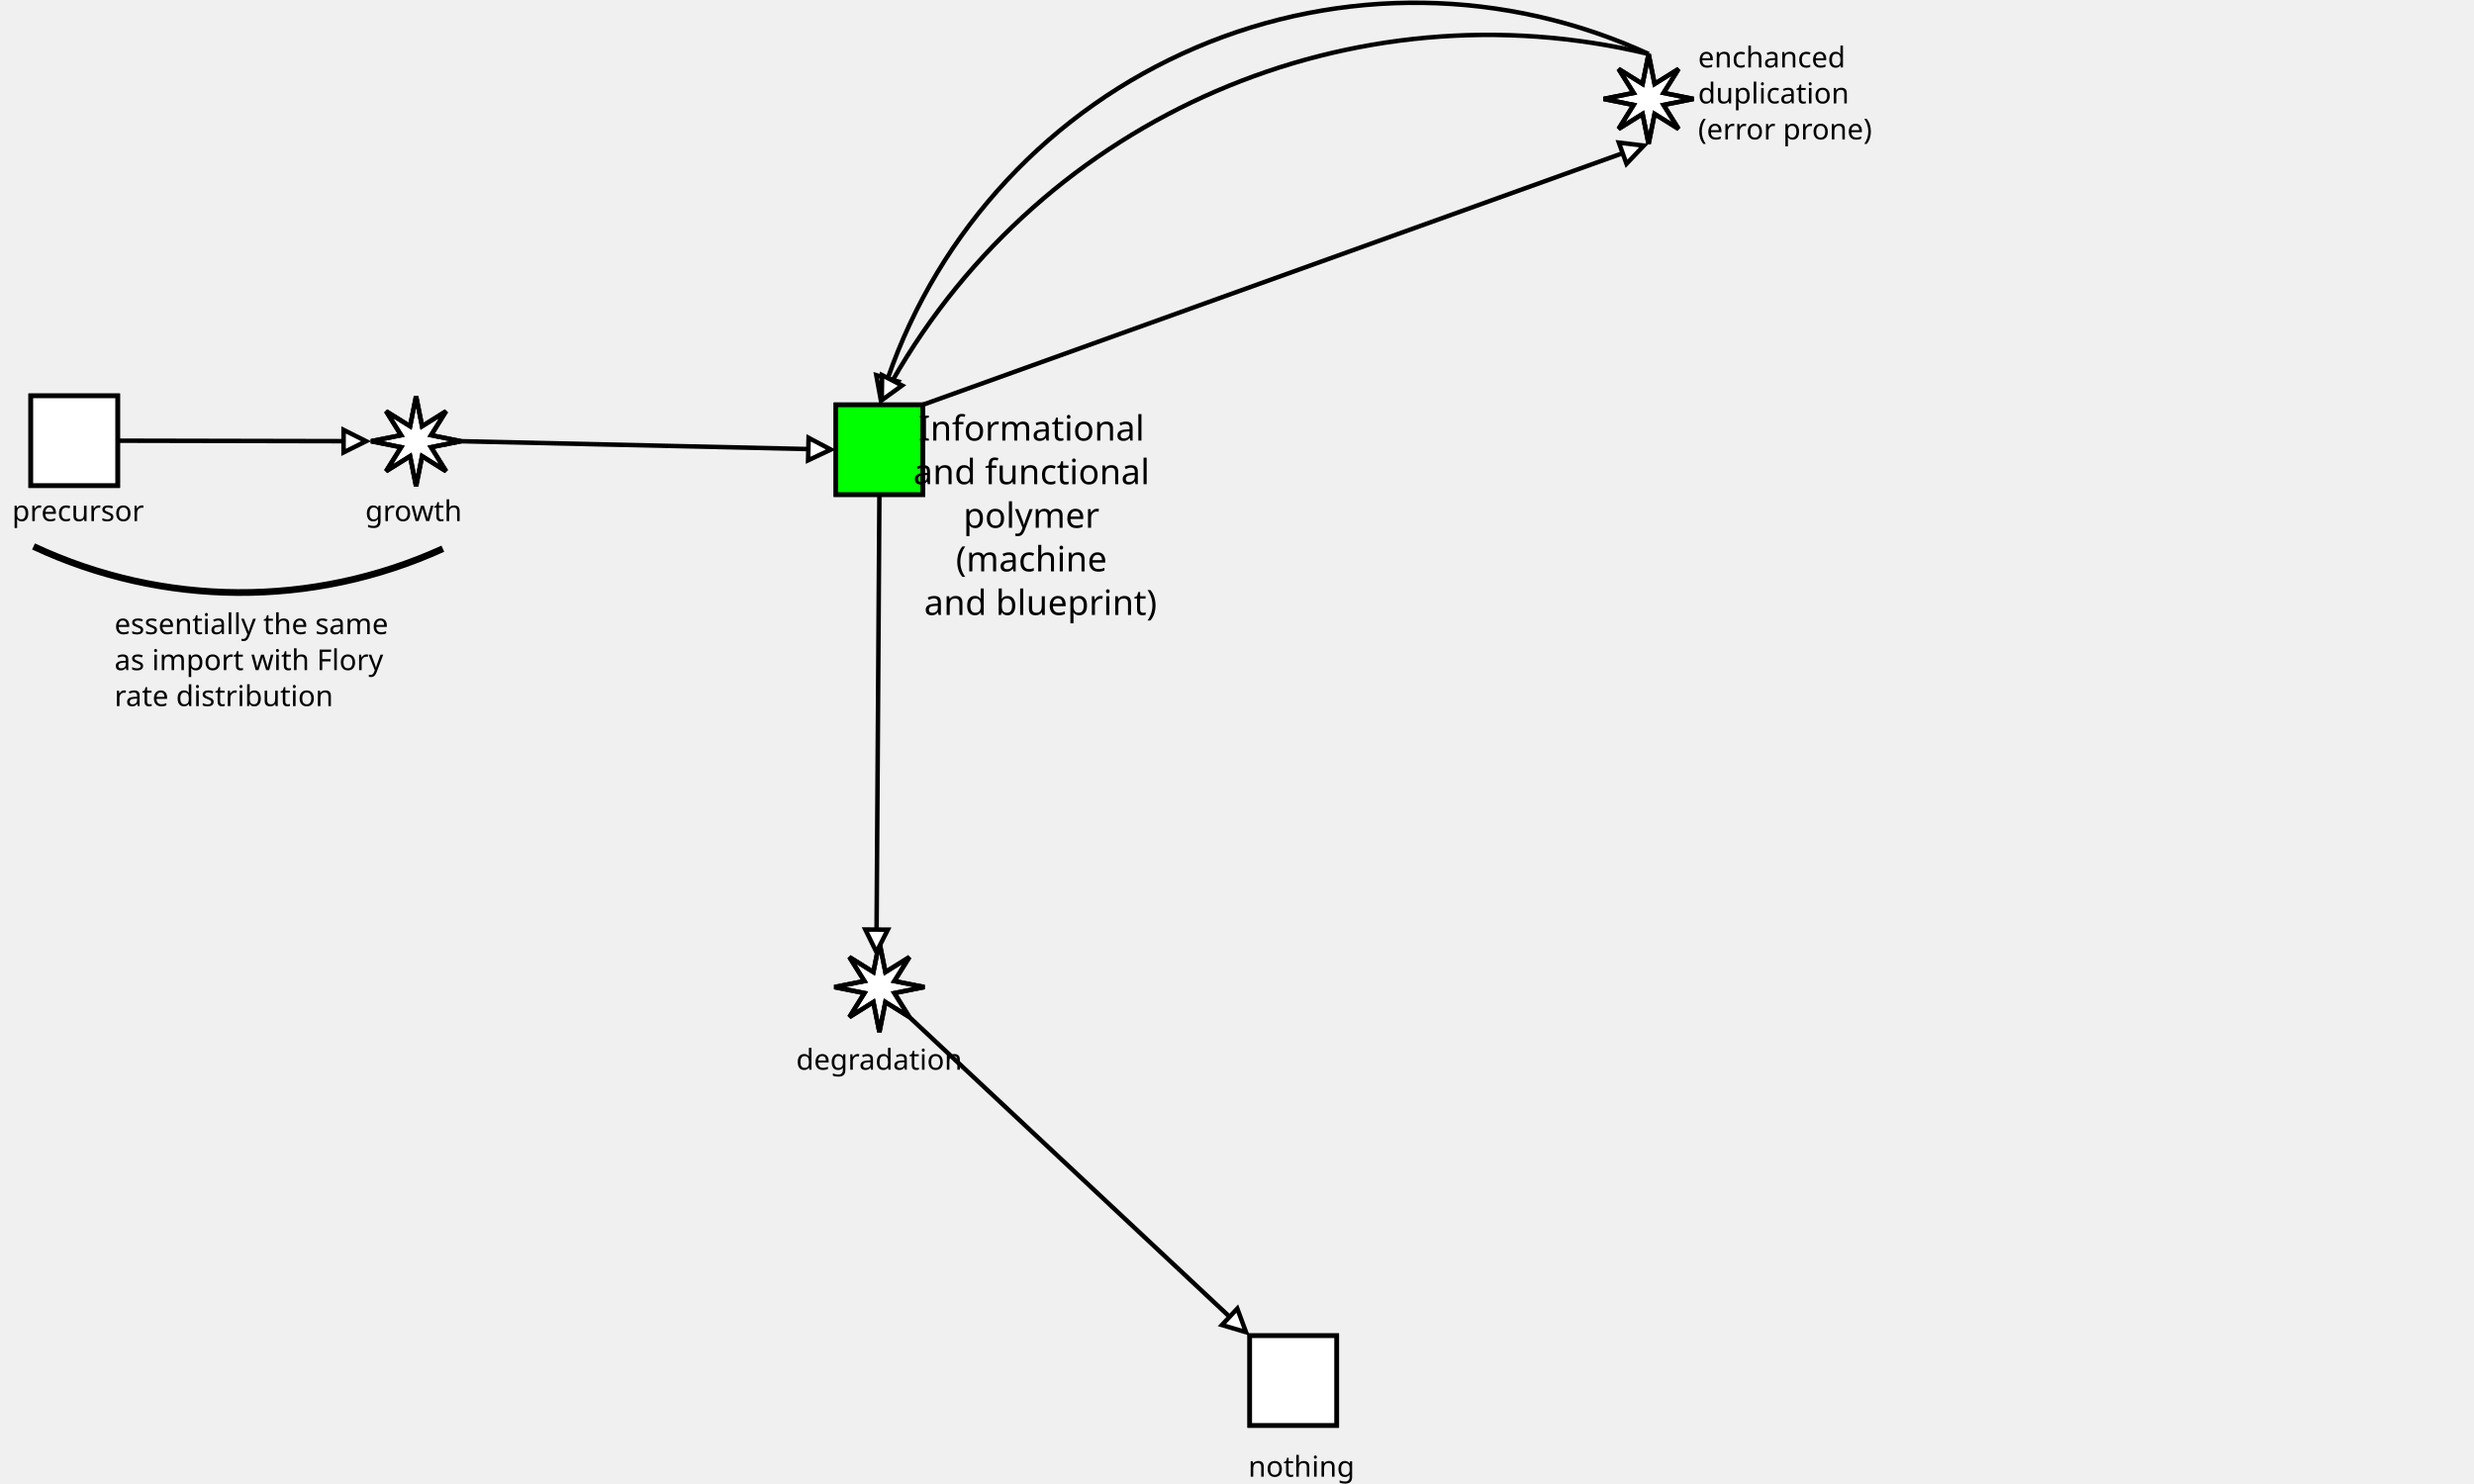
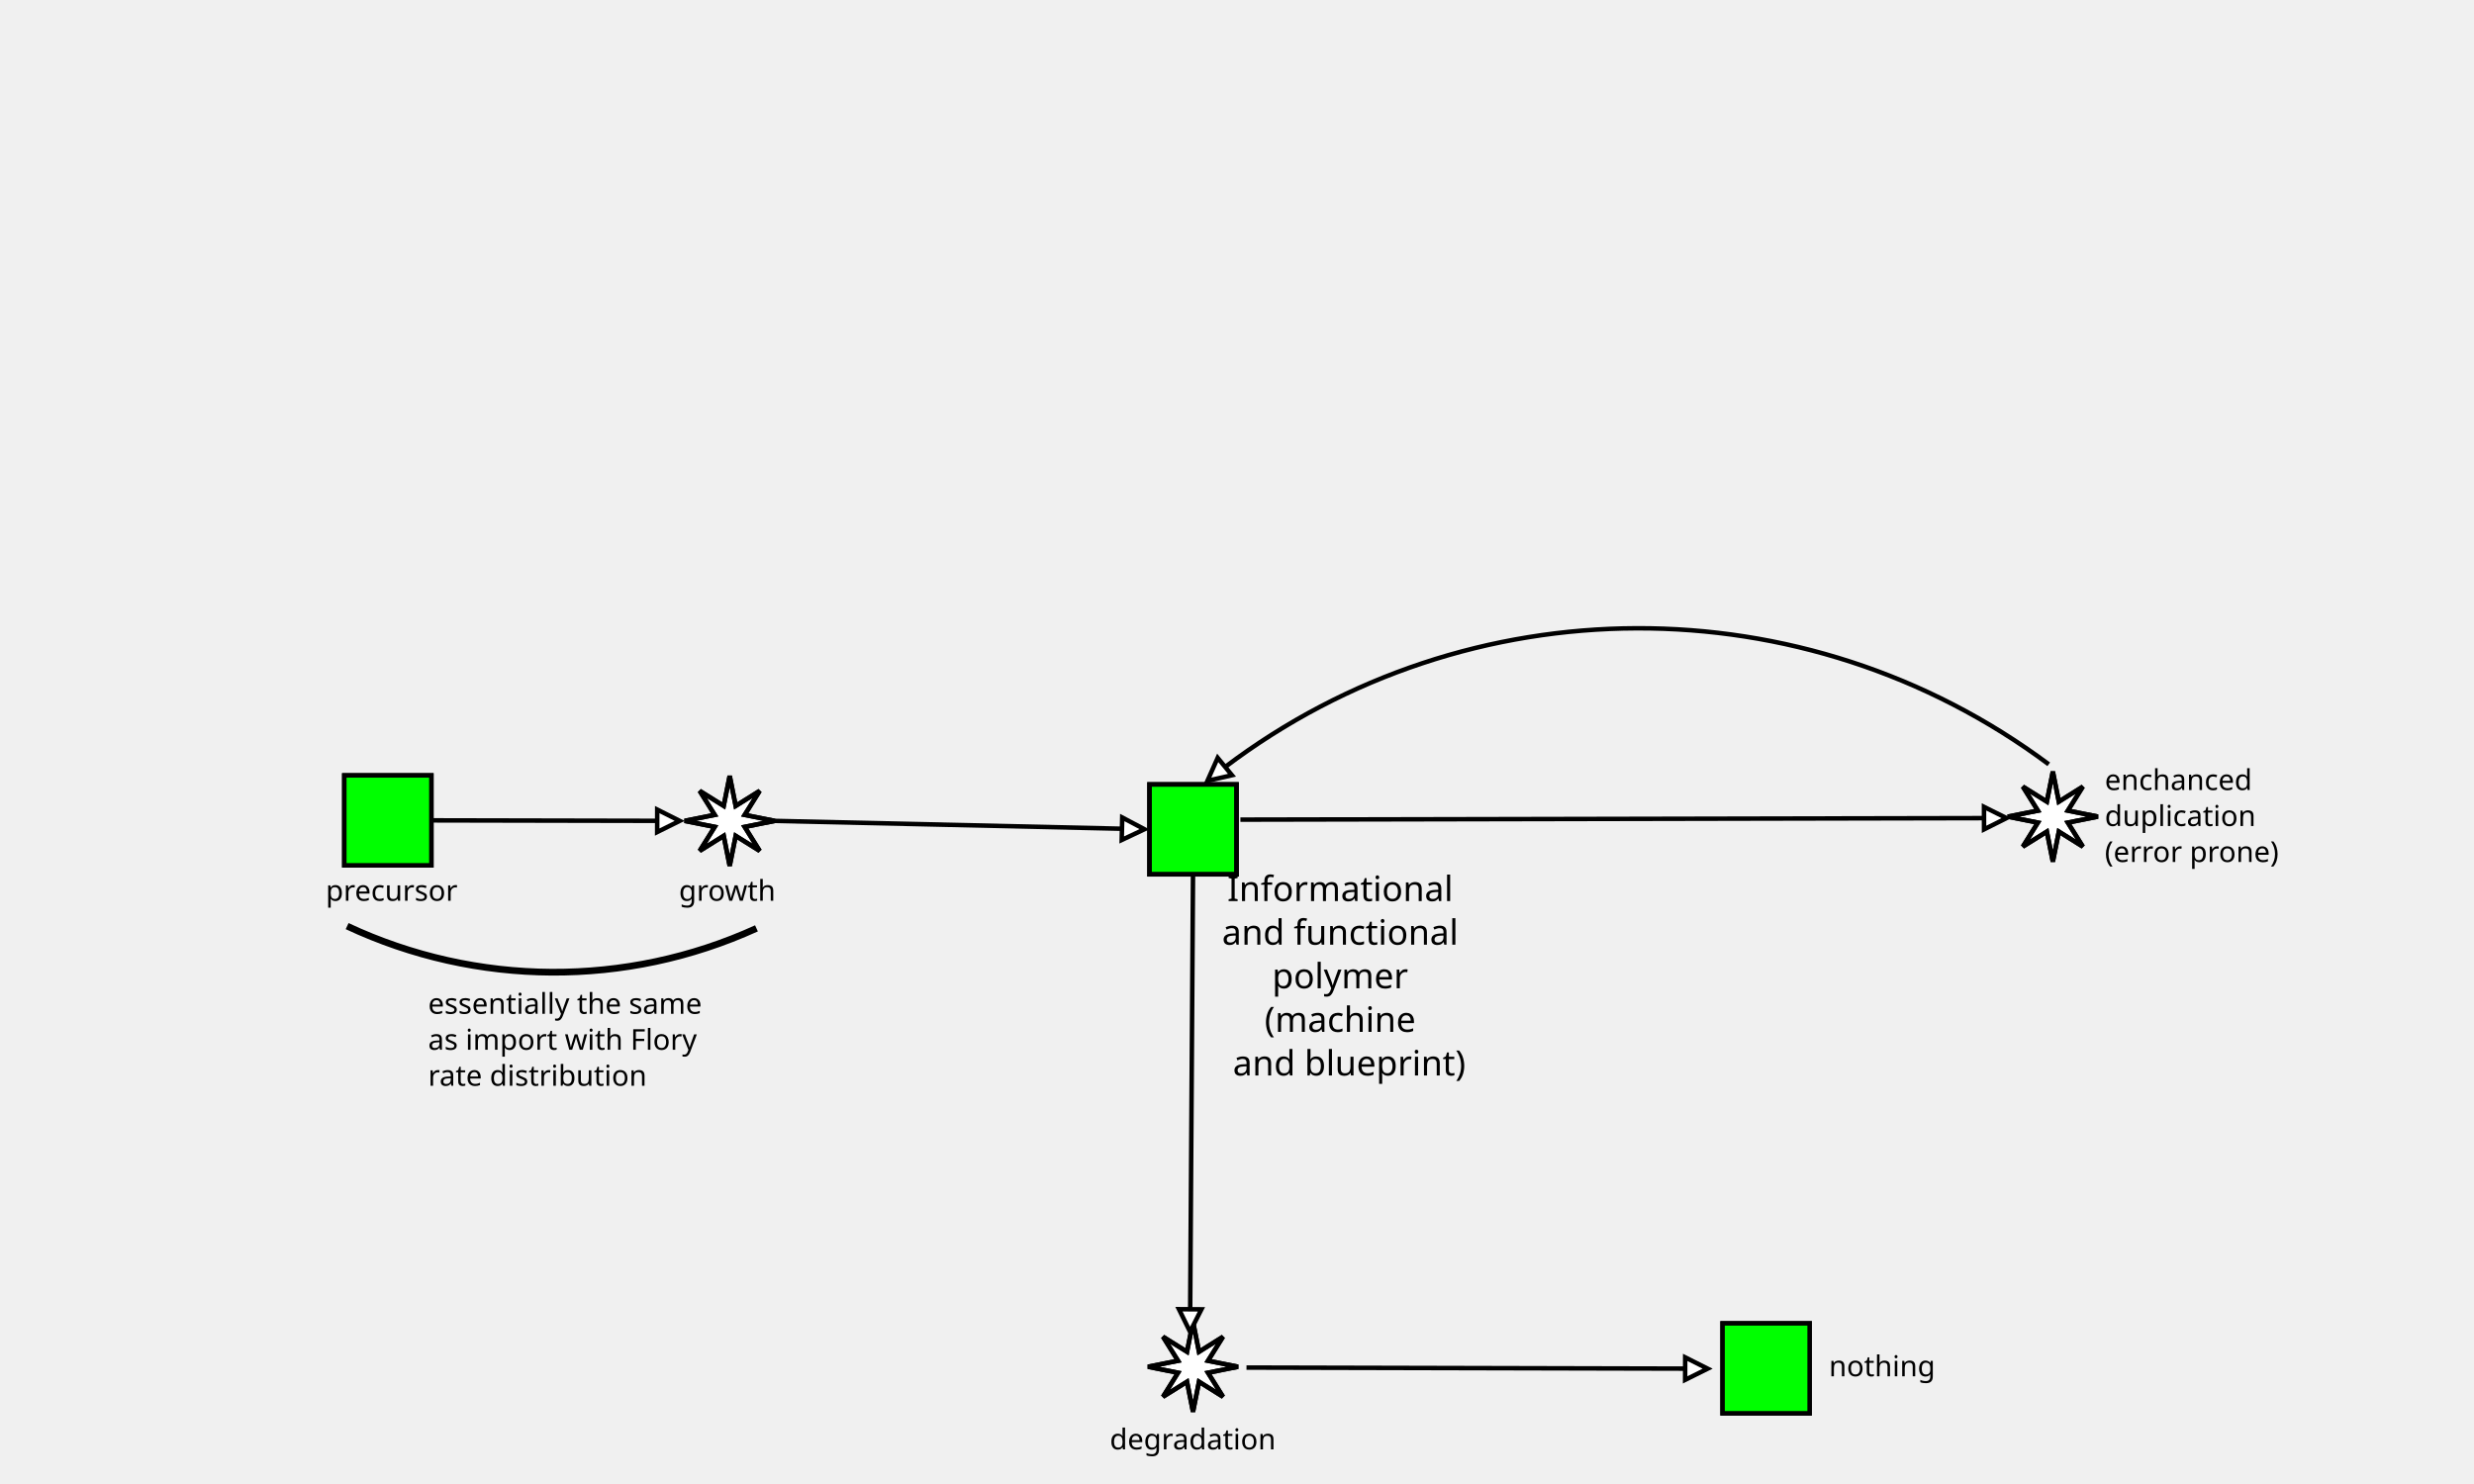
<svg xmlns="http://www.w3.org/2000/svg" width="55cm" height="33cm" viewBox="48 106 1082 660" id="svg3663" version="1.1">
  <defs id="defs3979" />
-   <g id="g3673">
-     <polygon style="fill: #ffffff" points="410,545 423.333,542.333 416.667,531.667 427.333,538.333 430,525 432.667,538.333 443.333,531.667 436.667,542.333 450,545 436.667,547.667 443.333,558.333 432.667,551.667 430,565 427.333,551.667 416.667,558.333 423.333,547.667 " id="polygon3675" />
-     <polygon style="fill: none; fill-opacity:0; stroke-width: 2; stroke: #000000" points="410,545 423.333,542.333 416.667,531.667 427.333,538.333 430,525 432.667,538.333 443.333,531.667 436.667,542.333 450,545 436.667,547.667 443.333,558.333 432.667,551.667 430,565 427.333,551.667 416.667,558.333 423.333,547.667 " id="polygon3677" />
-     <polygon style="fill: none; fill-opacity:0; stroke-width: 2; stroke: #000000" points="410,545 423.333,542.333 416.667,531.667 427.333,538.333 430,525 432.667,538.333 443.333,531.667 436.667,542.333 450,545 436.667,547.667 443.333,558.333 432.667,551.667 430,565 427.333,551.667 416.667,558.333 423.333,547.667 " id="polygon3679" />
+   <g id="g3673" transform="translate(139.4407,168.8539)">
+     <polygon style="fill:#ffffff" points="423.333,542.333 416.667,531.667 427.333,538.333 430,525 432.667,538.333 443.333,531.667 436.667,542.333 450,545 436.667,547.667 443.333,558.333 432.667,551.667 430,565 427.333,551.667 416.667,558.333 423.333,547.667 410,545 " id="polygon3675" />
+     <polygon style="fill:none;stroke:#000000;stroke-width:2" points="423.333,542.333 416.667,531.667 427.333,538.333 430,525 432.667,538.333 443.333,531.667 436.667,542.333 450,545 436.667,547.667 443.333,558.333 432.667,551.667 430,565 427.333,551.667 416.667,558.333 423.333,547.667 410,545 " id="polygon3677" />
+     <polygon style="fill:none;stroke:#000000;stroke-width:2" points="423.333,542.333 416.667,531.667 427.333,538.333 430,525 432.667,538.333 443.333,531.667 436.667,542.333 450,545 436.667,547.667 443.333,558.333 432.667,551.667 430,565 427.333,551.667 416.667,558.333 423.333,547.667 410,545 " id="polygon3679" />
  </g>
-   <g id="g3697">
-     <polygon style="fill: #ffffff" points="752,150 765.333,147.333 758.667,136.667 769.333,143.333 772,130 774.667,143.333 785.333,136.667 778.667,147.333 792,150 778.667,152.667 785.333,163.333 774.667,156.667 772,170 769.333,156.667 758.667,163.333 765.333,152.667 " id="polygon3699" />
-     <polygon style="fill: none; fill-opacity:0; stroke-width: 2; stroke: #000000" points="752,150 765.333,147.333 758.667,136.667 769.333,143.333 772,130 774.667,143.333 785.333,136.667 778.667,147.333 792,150 778.667,152.667 785.333,163.333 774.667,156.667 772,170 769.333,156.667 758.667,163.333 765.333,152.667 " id="polygon3701" />
-     <polygon style="fill: none; fill-opacity:0; stroke-width: 2; stroke: #000000" points="752,150 765.333,147.333 758.667,136.667 769.333,143.333 772,130 774.667,143.333 785.333,136.667 778.667,147.333 792,150 778.667,152.667 785.333,163.333 774.667,156.667 772,170 769.333,156.667 758.667,163.333 765.333,152.667 " id="polygon3703" />
+   <g id="g3697" transform="translate(179.7477,319.1884)">
+     <polygon style="fill:#ffffff" points="758.667,136.667 769.333,143.333 772,130 774.667,143.333 785.333,136.667 778.667,147.333 792,150 778.667,152.667 785.333,163.333 774.667,156.667 772,170 769.333,156.667 758.667,163.333 765.333,152.667 752,150 765.333,147.333 " id="polygon3699" />
+     <polygon style="fill:none;stroke:#000000;stroke-width:2" points="758.667,136.667 769.333,143.333 772,130 774.667,143.333 785.333,136.667 778.667,147.333 792,150 778.667,152.667 785.333,163.333 774.667,156.667 772,170 769.333,156.667 758.667,163.333 765.333,152.667 752,150 765.333,147.333 " id="polygon3701" />
+     <polygon style="fill:none;stroke:#000000;stroke-width:2" points="758.667,136.667 769.333,143.333 772,130 774.667,143.333 785.333,136.667 778.667,147.333 792,150 778.667,152.667 785.333,163.333 774.667,156.667 772,170 769.333,156.667 758.667,163.333 765.333,152.667 752,150 765.333,147.333 " id="polygon3703" />
  </g>
-   <g id="g3727">
-     <rect style="fill: #00ff00" x="410.645" y="286" width="38.71" height="40" id="rect3729" />
-     <rect style="fill: none; fill-opacity:0; stroke-width: 2; stroke: #000000" x="410.645" y="286" width="38.71" height="40" id="rect3731" />
-     <rect style="fill: none; fill-opacity:0; stroke-width: 2; stroke: #000000" x="410.645" y="286" width="38.71" height="40" id="rect3733" />
+   <g id="g3727" transform="translate(139.4407,168.8539)">
+     <rect style="fill:#00ff00" x="410.645" y="286" width="38.71" height="40" id="rect3729" />
+     <rect style="fill:none;stroke:#000000;stroke-width:2" x="410.645" y="286" width="38.71" height="40" id="rect3731" />
+     <rect style="fill:none;stroke:#000000;stroke-width:2" x="410.645" y="286" width="38.71" height="40" id="rect3733" />
  </g>
-   <text font-size="12.8" style="fill: #000000;text-anchor:start;font-family:sans-serif;font-style:normal;font-weight:normal" x="794" y="136" id="text3735">
-     <tspan x="794" y="136" id="tspan3737">enchanced</tspan>
-     <tspan x="794" y="152" id="tspan3739">duplication</tspan>
-     <tspan x="794" y="168" id="tspan3741">(error prone)</tspan>
+   <text font-size="12.8" style="font-size:12.8px;font-style:normal;font-weight:normal;text-anchor:start;fill:#000000;font-family:sans-serif" x="974.837" y="457.367" id="text3735">
+     <tspan x="974.837" y="457.367" id="tspan3737">enchanced</tspan>
+     <tspan x="974.837" y="473.367" id="tspan3739">duplication</tspan>
+     <tspan x="974.837" y="489.367" id="tspan3741">(error prone)</tspan>
  </text>
-   <g id="g3759">
-     <path style="fill: none; fill-opacity:0; stroke-width: 2; stroke: #000000" d="M 772,130 A 248.053,248.053 0 0 0 433.703,274.349" id="path3761" />
-     <polygon style="fill: #ffffff" points="428.617,272.854 430.625,283.853 438.219,275.647 " id="polygon3763" />
-     <polygon style="fill: none; fill-opacity:0; stroke-width: 2; stroke: #000000" points="428.617,272.854 430.625,283.853 438.219,275.647 " id="polygon3765" />
+   <g id="g3767" transform="matrix(0.919247,0.3936813,-0.3936813,0.919247,291.4468,22.48769)">
+     <path style="fill:none;stroke:#000000;stroke-width:2" d="M 772,130 A 304.952,304.952 0 0 0 435.85,275.261" id="path3769" />
+     <polygon style="fill:#ffffff" points="431.03,284.015 440.075,277.443 431.199,272.836 " id="polygon3771" />
+     <polygon style="fill:none;stroke:#000000;stroke-width:2" points="431.03,284.015 440.075,277.443 431.199,272.836 " id="polygon3773" />
  </g>
-   <g id="g3767">
-     <path style="fill: none; fill-opacity:0; stroke-width: 2; stroke: #000000" d="M 772,130 A 304.952,304.952 0 0 0 435.85,275.261" id="path3769" />
-     <polygon style="fill: #ffffff" points="431.199,272.836 431.03,284.015 440.075,277.443 " id="polygon3771" />
-     <polygon style="fill: none; fill-opacity:0; stroke-width: 2; stroke: #000000" points="431.199,272.836 431.03,284.015 440.075,277.443 " id="polygon3773" />
+   <g id="g3807" transform="matrix(0.9417113,0.336422,-0.336422,0.9417113,263.5673,50.02428)">
+     <line style="fill:none;stroke:#000000;stroke-width:2" x1="449.355" y1="286" x2="760.486" y2="174.14" id="line3809" />
+     <polygon style="fill:#ffffff" points="762.177,178.845 769.896,170.757 758.794,169.435 " id="polygon3811" />
+     <polygon style="fill:none;stroke:#000000;stroke-width:2" points="762.177,178.845 769.896,170.757 758.794,169.435 " id="polygon3813" />
  </g>
-   <g id="g3807">
-     <line style="fill: none; fill-opacity:0; stroke-width: 2; stroke: #000000" x1="449.355" y1="286" x2="760.486" y2="174.14" id="line3809" />
-     <polygon style="fill: #ffffff" points="762.177,178.845 769.896,170.757 758.794,169.435 " id="polygon3811" />
-     <polygon style="fill: none; fill-opacity:0; stroke-width: 2; stroke: #000000" points="762.177,178.845 769.896,170.757 758.794,169.435 " id="polygon3813" />
+   <g id="g3823" transform="translate(139.4407,168.8539)" style="fill:#00ff00">
+     <rect style="fill:#00ff00" x="52.645" y="282" width="38.71" height="40" id="rect3825" />
+     <rect style="fill:#00ff00;stroke:#000000;stroke-width:2" x="52.645" y="282" width="38.71" height="40" id="rect3827" />
+     <rect style="fill:#00ff00;stroke:#000000;stroke-width:2" x="52.645" y="282" width="38.71" height="40" id="rect3829" />
  </g>
-   <g id="g3823">
-     <rect style="fill: #ffffff" x="52.645" y="282" width="38.71" height="40" id="rect3825" />
-     <rect style="fill: none; fill-opacity:0; stroke-width: 2; stroke: #000000" x="52.645" y="282" width="38.71" height="40" id="rect3827" />
-     <rect style="fill: none; fill-opacity:0; stroke-width: 2; stroke: #000000" x="52.645" y="282" width="38.71" height="40" id="rect3829" />
-   </g>
-   <g id="g3831">
-     <rect style="fill: #ffffff" x="594.645" y="700" width="38.71" height="40" id="rect3833" />
-     <rect style="fill: none; fill-opacity:0; stroke-width: 2; stroke: #000000" x="594.645" y="700" width="38.71" height="40" id="rect3835" />
-     <rect style="fill: none; fill-opacity:0; stroke-width: 2; stroke: #000000" x="594.645" y="700" width="38.71" height="40" id="rect3837" />
+   <g id="g3831" transform="translate(210.2504,-5.446901)" style="fill:#00ff00">
+     <rect style="fill:#00ff00" x="594.645" y="700" width="38.71" height="40" id="rect3833" />
+     <rect style="fill:#00ff00;stroke:#000000;stroke-width:2" x="594.645" y="700" width="38.71" height="40" id="rect3835" />
+     <rect style="fill:#00ff00;stroke:#000000;stroke-width:2" x="594.645" y="700" width="38.71" height="40" id="rect3837" />
  </g>
  <text font-size="12.8" style="fill: #000000;text-anchor:start;font-family:sans-serif;font-style:normal;font-weight:normal" x="939" y="89" id="text3871">
    <tspan x="939" y="89" id="tspan3873" />
  </text>
-   <g id="g3885">
-     <line style="fill: none; fill-opacity:0; stroke-width: 2; stroke: #000000" x1="430" y1="326" x2="428.746" y2="519.431" id="line3887" />
-     <polygon style="fill: #ffffff" points="423.746,519.398 428.681,529.431 433.746,519.463 " id="polygon3889" />
-     <polygon style="fill: none; fill-opacity:0; stroke-width: 2; stroke: #000000" points="423.746,519.398 428.681,529.431 433.746,519.463 " id="polygon3891" />
+   <g id="g3885" transform="translate(139.4407,168.8539)">
+     <line style="fill:none;stroke:#000000;stroke-width:2" x1="430" y1="326" x2="428.746" y2="519.431" id="line3887" />
+     <polygon style="fill:#ffffff" points="428.681,529.431 433.746,519.463 423.746,519.398 " id="polygon3889" />
+     <polygon style="fill:none;stroke:#000000;stroke-width:2" points="428.681,529.431 433.746,519.463 423.746,519.398 " id="polygon3891" />
  </g>
-   <g id="g3893">
-     <line style="fill: none; fill-opacity:0; stroke-width: 2; stroke: #000000" x1="443.333" y1="558.333" x2="585.713" y2="691.637" id="line3895" />
-     <polygon style="fill: #ffffff" points="582.296,695.287 593.013,698.472 589.13,687.987 " id="polygon3897" />
-     <polygon style="fill: none; fill-opacity:0; stroke-width: 2; stroke: #000000" points="582.296,695.287 593.013,698.472 589.13,687.987 " id="polygon3899" />
+   <g id="g3893" transform="matrix(0.7316308,-0.6817011,0.6817011,0.7316308,-111.752,607.9441)">
+     <line style="fill:none;stroke:#000000;stroke-width:2" x1="443.333" y1="558.333" x2="585.713" y2="691.637" id="line3895" />
+     <polygon style="fill:#ffffff" points="582.296,695.287 593.013,698.472 589.13,687.987 " id="polygon3897" />
+     <polygon style="fill:none;stroke:#000000;stroke-width:2" points="582.296,695.287 593.013,698.472 589.13,687.987 " id="polygon3899" />
  </g>
-   <text font-size="12.8" style="fill: #000000;text-anchor:start;font-family:sans-serif;font-style:normal;font-weight:normal" x="393" y="581.75" id="text3917">
-     <tspan x="393" y="581.75" id="tspan3919">degradation</tspan>
+   <text font-size="12.8" style="font-size:12.8px;font-style:normal;font-weight:normal;text-anchor:start;fill:#000000;font-family:sans-serif" x="532.441" y="750.604" id="text3917">
+     <tspan x="532.441" y="750.604" id="tspan3919">degradation</tspan>
  </text>
-   <text font-size="12.8" style="fill: #000000;text-anchor:start;font-family:sans-serif;font-style:normal;font-weight:normal" x="594" y="762.75" id="text3925">
-     <tspan x="594" y="762.75" id="tspan3927">nothing</tspan>
+   <text font-size="12.8" style="font-size:12.8px;font-style:normal;font-weight:normal;text-anchor:start;fill:#000000;font-family:sans-serif" x="852.183" y="718.085" id="text3925">
+     <tspan x="852.183" y="718.085" id="tspan3927">nothing</tspan>
  </text>
-   <g id="g3935">
-     <polygon style="fill: #ffffff" points="204,302.229 217.333,299.562 210.667,288.896 221.333,295.562 224,282.229 226.667,295.562 237.333,288.896 230.667,299.562 244,302.229 230.667,304.896 237.333,315.562 226.667,308.896 224,322.229 221.333,308.896 210.667,315.562 217.333,304.896 " id="polygon3937" />
-     <polygon style="fill: none; fill-opacity:0; stroke-width: 2; stroke: #000000" points="204,302.229 217.333,299.562 210.667,288.896 221.333,295.562 224,282.229 226.667,295.562 237.333,288.896 230.667,299.562 244,302.229 230.667,304.896 237.333,315.562 226.667,308.896 224,322.229 221.333,308.896 210.667,315.562 217.333,304.896 " id="polygon3939" />
-     <polygon style="fill: none; fill-opacity:0; stroke-width: 2; stroke: #000000" points="204,302.229 217.333,299.562 210.667,288.896 221.333,295.562 224,282.229 226.667,295.562 237.333,288.896 230.667,299.562 244,302.229 230.667,304.896 237.333,315.562 226.667,308.896 224,322.229 221.333,308.896 210.667,315.562 217.333,304.896 " id="polygon3941" />
+   <g id="g3935" transform="translate(139.4407,168.8539)">
+     <polygon style="fill:#ffffff" points="217.333,299.562 210.667,288.896 221.333,295.562 224,282.229 226.667,295.562 237.333,288.896 230.667,299.562 244,302.229 230.667,304.896 237.333,315.562 226.667,308.896 224,322.229 221.333,308.896 210.667,315.562 217.333,304.896 204,302.229 " id="polygon3937" />
+     <polygon style="fill:none;stroke:#000000;stroke-width:2" points="217.333,299.562 210.667,288.896 221.333,295.562 224,282.229 226.667,295.562 237.333,288.896 230.667,299.562 244,302.229 230.667,304.896 237.333,315.562 226.667,308.896 224,322.229 221.333,308.896 210.667,315.562 217.333,304.896 204,302.229 " id="polygon3939" />
+     <polygon style="fill:none;stroke:#000000;stroke-width:2" points="217.333,299.562 210.667,288.896 221.333,295.562 224,282.229 226.667,295.562 237.333,288.896 230.667,299.562 244,302.229 230.667,304.896 237.333,315.562 226.667,308.896 224,322.229 221.333,308.896 210.667,315.562 217.333,304.896 204,302.229 " id="polygon3941" />
  </g>
-   <text font-size="12.8" style="font-size:12.8px;font-style:normal;font-weight:normal;text-anchor:start;fill:#000000;font-family:sans-serif" x="201.413" y="337.761" id="text3943">
-     <tspan x="201.413" y="337.761" id="tspan3945">growth</tspan>
+   <text font-size="12.8" style="font-size:12.8px;font-style:normal;font-weight:normal;text-anchor:start;fill:#000000;font-family:sans-serif" x="340.854" y="506.615" id="text3943">
+     <tspan x="340.854" y="506.615" id="tspan3945">growth</tspan>
  </text>
-   <text font-size="12.8" style="font-size:12.8px;font-style:normal;font-weight:normal;text-anchor:start;fill:#000000;font-family:sans-serif" x="44.387" y="337.761" id="text3947">
-     <tspan x="44.387" y="337.761" id="tspan3949">precursor</tspan>
+   <text font-size="12.8" style="font-size:12.8px;font-style:normal;font-weight:normal;text-anchor:start;fill:#000000;font-family:sans-serif" x="183.827" y="506.615" id="text3947">
+     <tspan x="183.827" y="506.615" id="tspan3949">precursor</tspan>
  </text>
-   <path style="fill: none; fill-opacity:0; stroke-width: 3; stroke: #000000" d="M 53.9,349.029 A 217.031,217.031 0 0 0 235.9,350.029" id="path3951" />
-   <text font-size="12.8" style="fill: #000000;text-anchor:start;font-family:sans-serif;font-style:normal;font-weight:normal" x="89.9" y="388.029" id="text3953">
-     <tspan x="89.9" y="388.029" id="tspan3955">essentially the same</tspan>
-     <tspan x="89.9" y="404.029" id="tspan3957">as import with Flory</tspan>
-     <tspan x="89.9" y="420.029" id="tspan3959">rate distribution</tspan>
+   <path style="fill:none;stroke:#000000;stroke-width:3" d="m 193.341,517.883 a 217.031,217.031 0 0 0 182,1" id="path3951" />
+   <text font-size="12.8" style="font-size:12.8px;font-style:normal;font-weight:normal;text-anchor:start;fill:#000000;font-family:sans-serif" x="229.341" y="556.883" id="text3953">
+     <tspan x="229.341" y="556.883" id="tspan3955">essentially the same</tspan>
+     <tspan x="229.341" y="572.883" id="tspan3957">as import with Flory</tspan>
+     <tspan x="229.341" y="588.883" id="tspan3959">rate distribution</tspan>
  </text>
-   <g id="g3961">
-     <line style="fill: none; fill-opacity:0; stroke-width: 2; stroke: #000000" x1="91.355" y1="302" x2="191.764" y2="302.204" id="line3963" />
-     <polygon style="fill: #ffffff" points="191.754,307.204 201.764,302.224 191.774,297.204 " id="polygon3965" />
-     <polygon style="fill: none; fill-opacity:0; stroke-width: 2; stroke: #000000" points="191.754,307.204 201.764,302.224 191.774,297.204 " id="polygon3967" />
+   <g id="g3961" transform="translate(139.4407,168.8539)">
+     <line style="fill:none;stroke:#000000;stroke-width:2" x1="91.355" y1="302" x2="191.764" y2="302.204" id="line3963" />
+     <polygon style="fill:#ffffff" points="201.764,302.224 191.774,297.204 191.754,307.204 " id="polygon3965" />
+     <polygon style="fill:none;stroke:#000000;stroke-width:2" points="201.764,302.224 191.774,297.204 191.754,307.204 " id="polygon3967" />
  </g>
-   <g id="g3969">
-     <line style="fill: none; fill-opacity:0; stroke-width: 2; stroke: #000000" x1="244" y1="302.229" x2="398.412" y2="305.723" id="line3971" />
-     <polygon style="fill: #ffffff" points="398.299,310.722 408.41,305.949 398.525,300.724 " id="polygon3973" />
-     <polygon style="fill: none; fill-opacity:0; stroke-width: 2; stroke: #000000" points="398.299,310.722 408.41,305.949 398.525,300.724 " id="polygon3975" />
+   <g id="g3969" transform="translate(139.4407,168.8539)">
+     <line style="fill:none;stroke:#000000;stroke-width:2" x1="244" y1="302.229" x2="398.412" y2="305.723" id="line3971" />
+     <polygon style="fill:#ffffff" points="408.41,305.949 398.525,300.724 398.299,310.722 " id="polygon3973" />
+     <polygon style="fill:none;stroke:#000000;stroke-width:2" points="408.41,305.949 398.525,300.724 398.299,310.722 " id="polygon3975" />
  </g>
-   <text xml:space="preserve" style="font-style:normal;font-weight:normal;font-size:15.51px;line-height:125%;font-family:Sans;-inkscape-font-specification:Sans;text-align:center;letter-spacing:0px;word-spacing:0px;text-anchor:middle;fill:#000000;fill-opacity:1;stroke:none" x="507.685" y="301.949" id="text4006">
-     <tspan x="507.685" y="301.949" id="tspan5112">Informational</tspan>
-     <tspan x="507.685" y="321.336" id="tspan5116">and functional</tspan>
-     <tspan x="507.685" y="340.724" id="tspan5118">polymer</tspan>
-     <tspan x="507.685" y="360.112" id="tspan5120">(machine</tspan>
-     <tspan x="507.685" y="379.499" id="tspan5122">and blueprint)</tspan>
+   <text xml:space="preserve" style="font-size:15.51px;font-style:normal;font-weight:normal;text-align:center;line-height:125%;letter-spacing:0px;word-spacing:0px;text-anchor:middle;fill:#000000;fill-opacity:1;stroke:none;font-family:Sans;-inkscape-font-specification:Sans" x="644.947" y="506.752" id="text4006">
+     <tspan x="644.947" y="506.752" id="tspan5112">Informational</tspan>
+     <tspan x="644.947" y="526.14" id="tspan5116">and functional</tspan>
+     <tspan x="644.947" y="545.528" id="tspan5118">polymer</tspan>
+     <tspan x="644.947" y="564.915" id="tspan5120">(machine</tspan>
+     <tspan x="644.947" y="584.303" id="tspan5122">and blueprint)</tspan>
  </text>
</svg>
